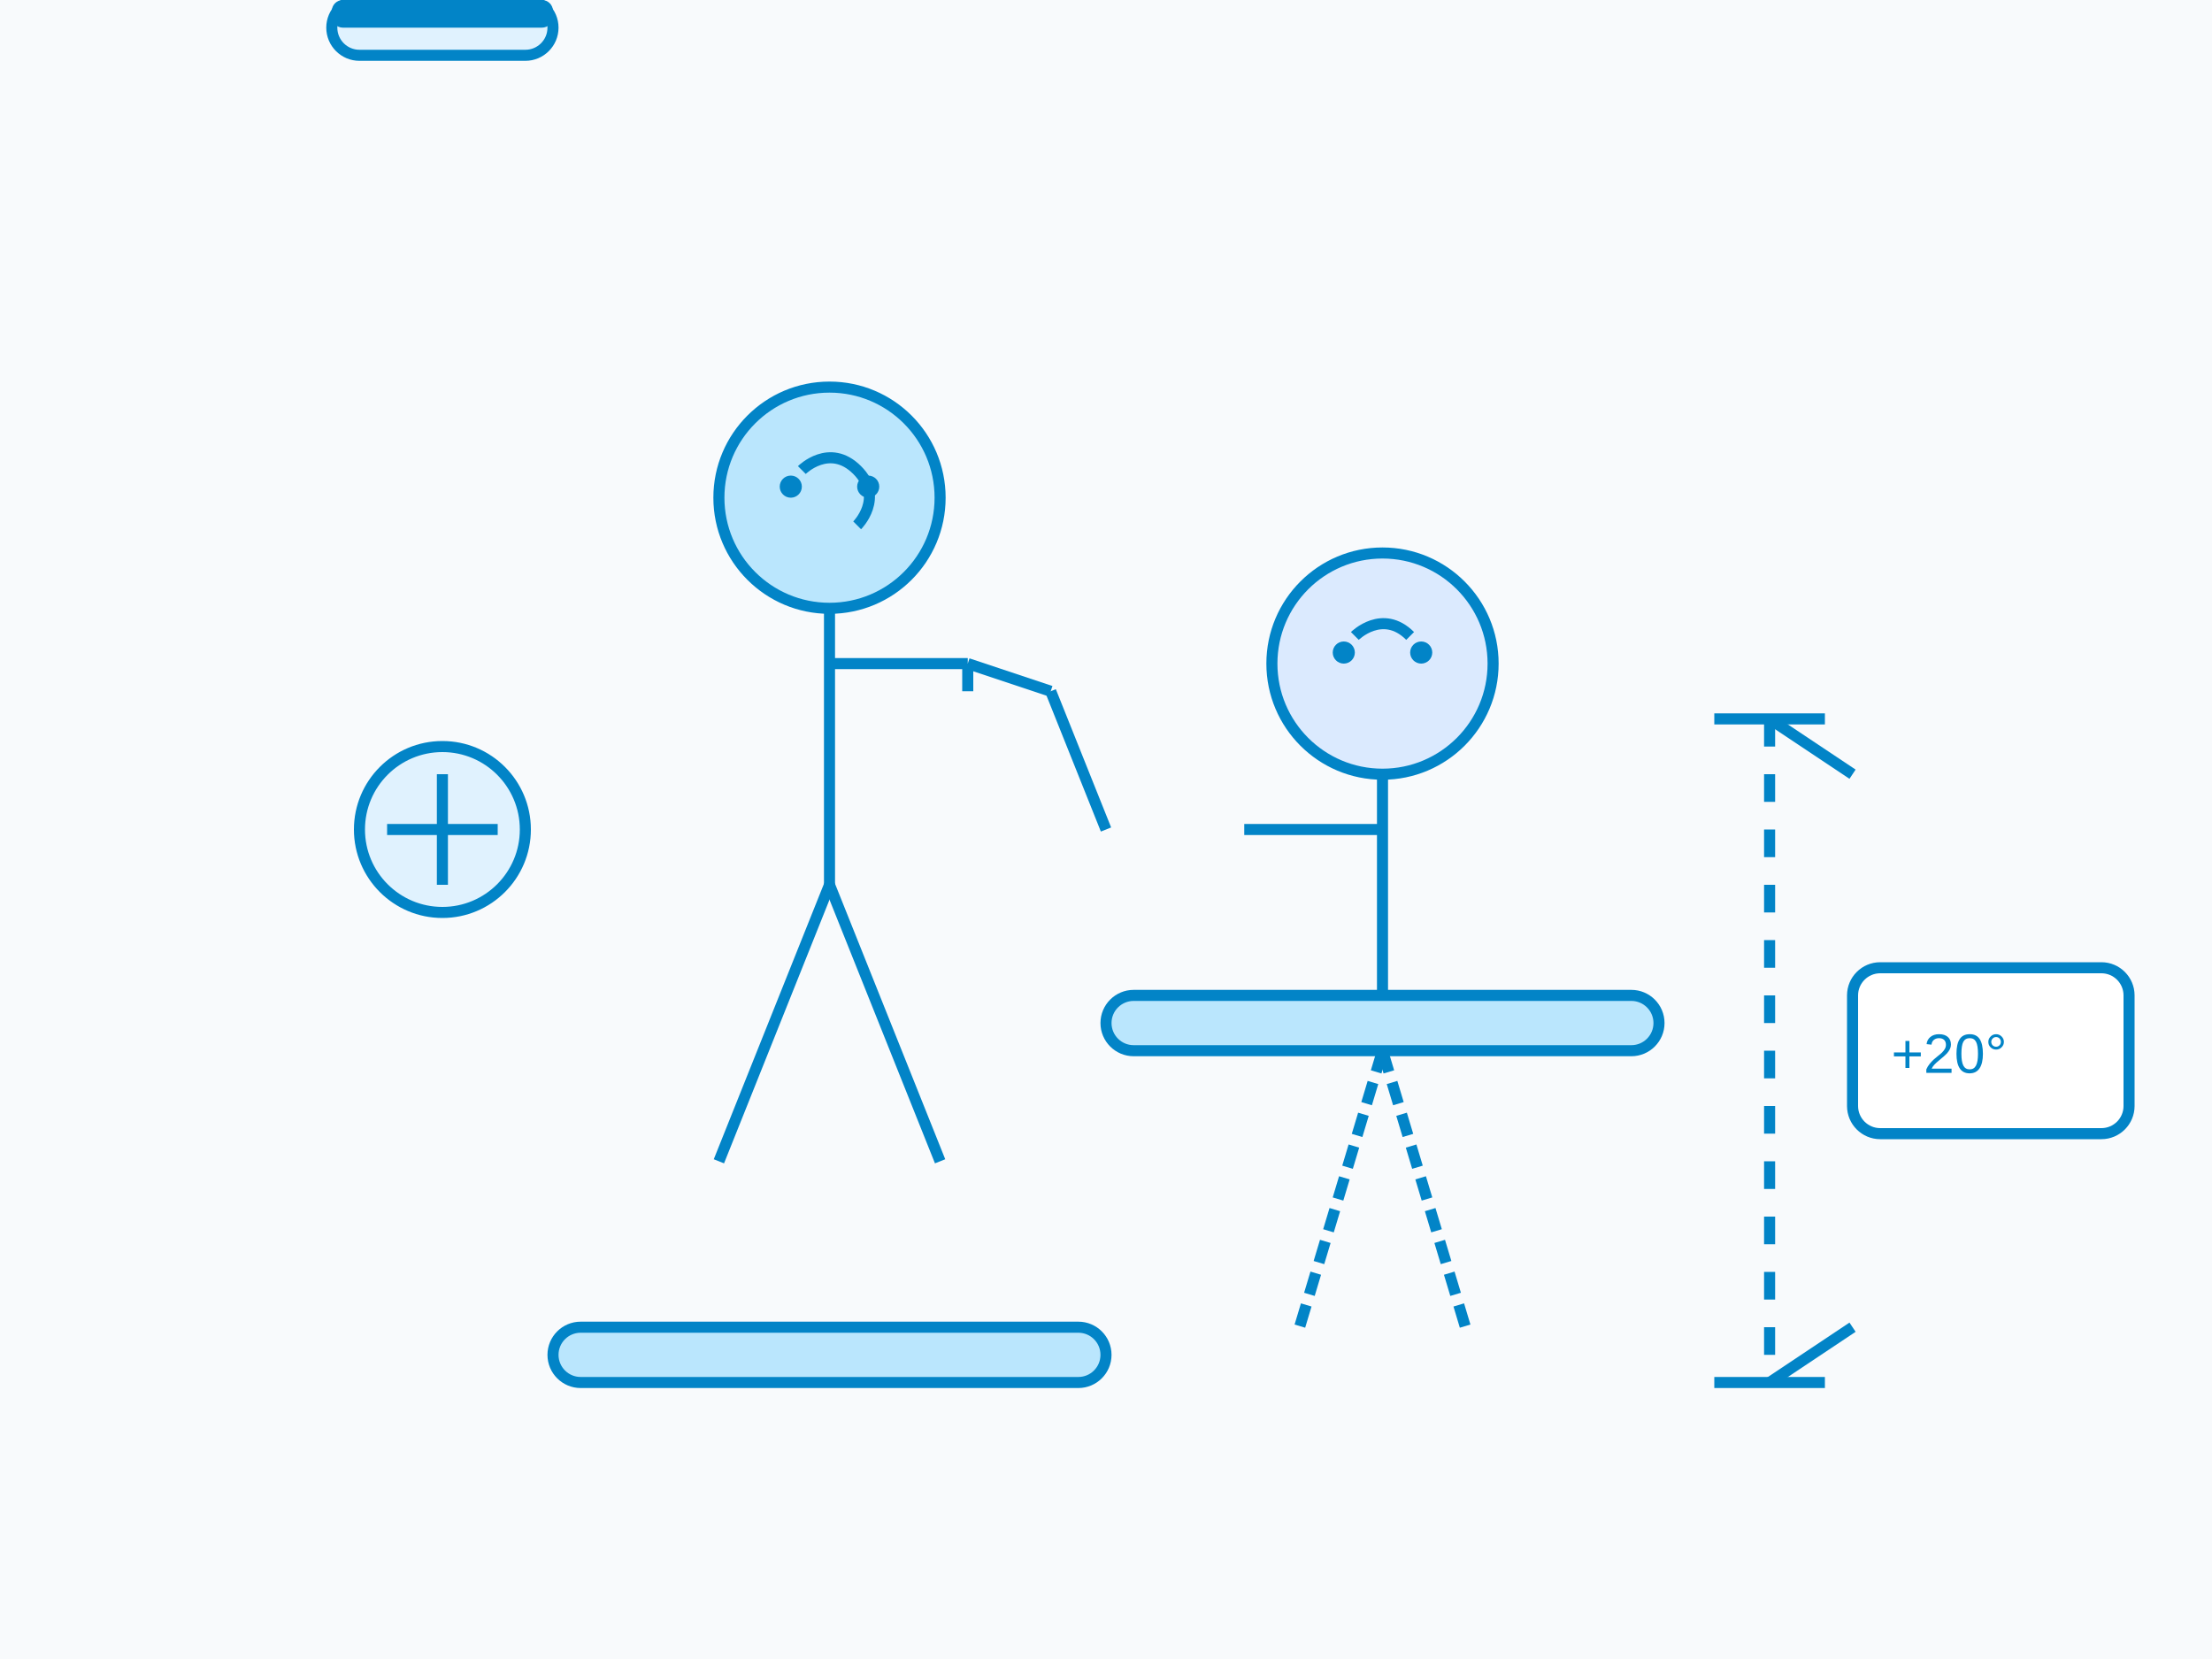
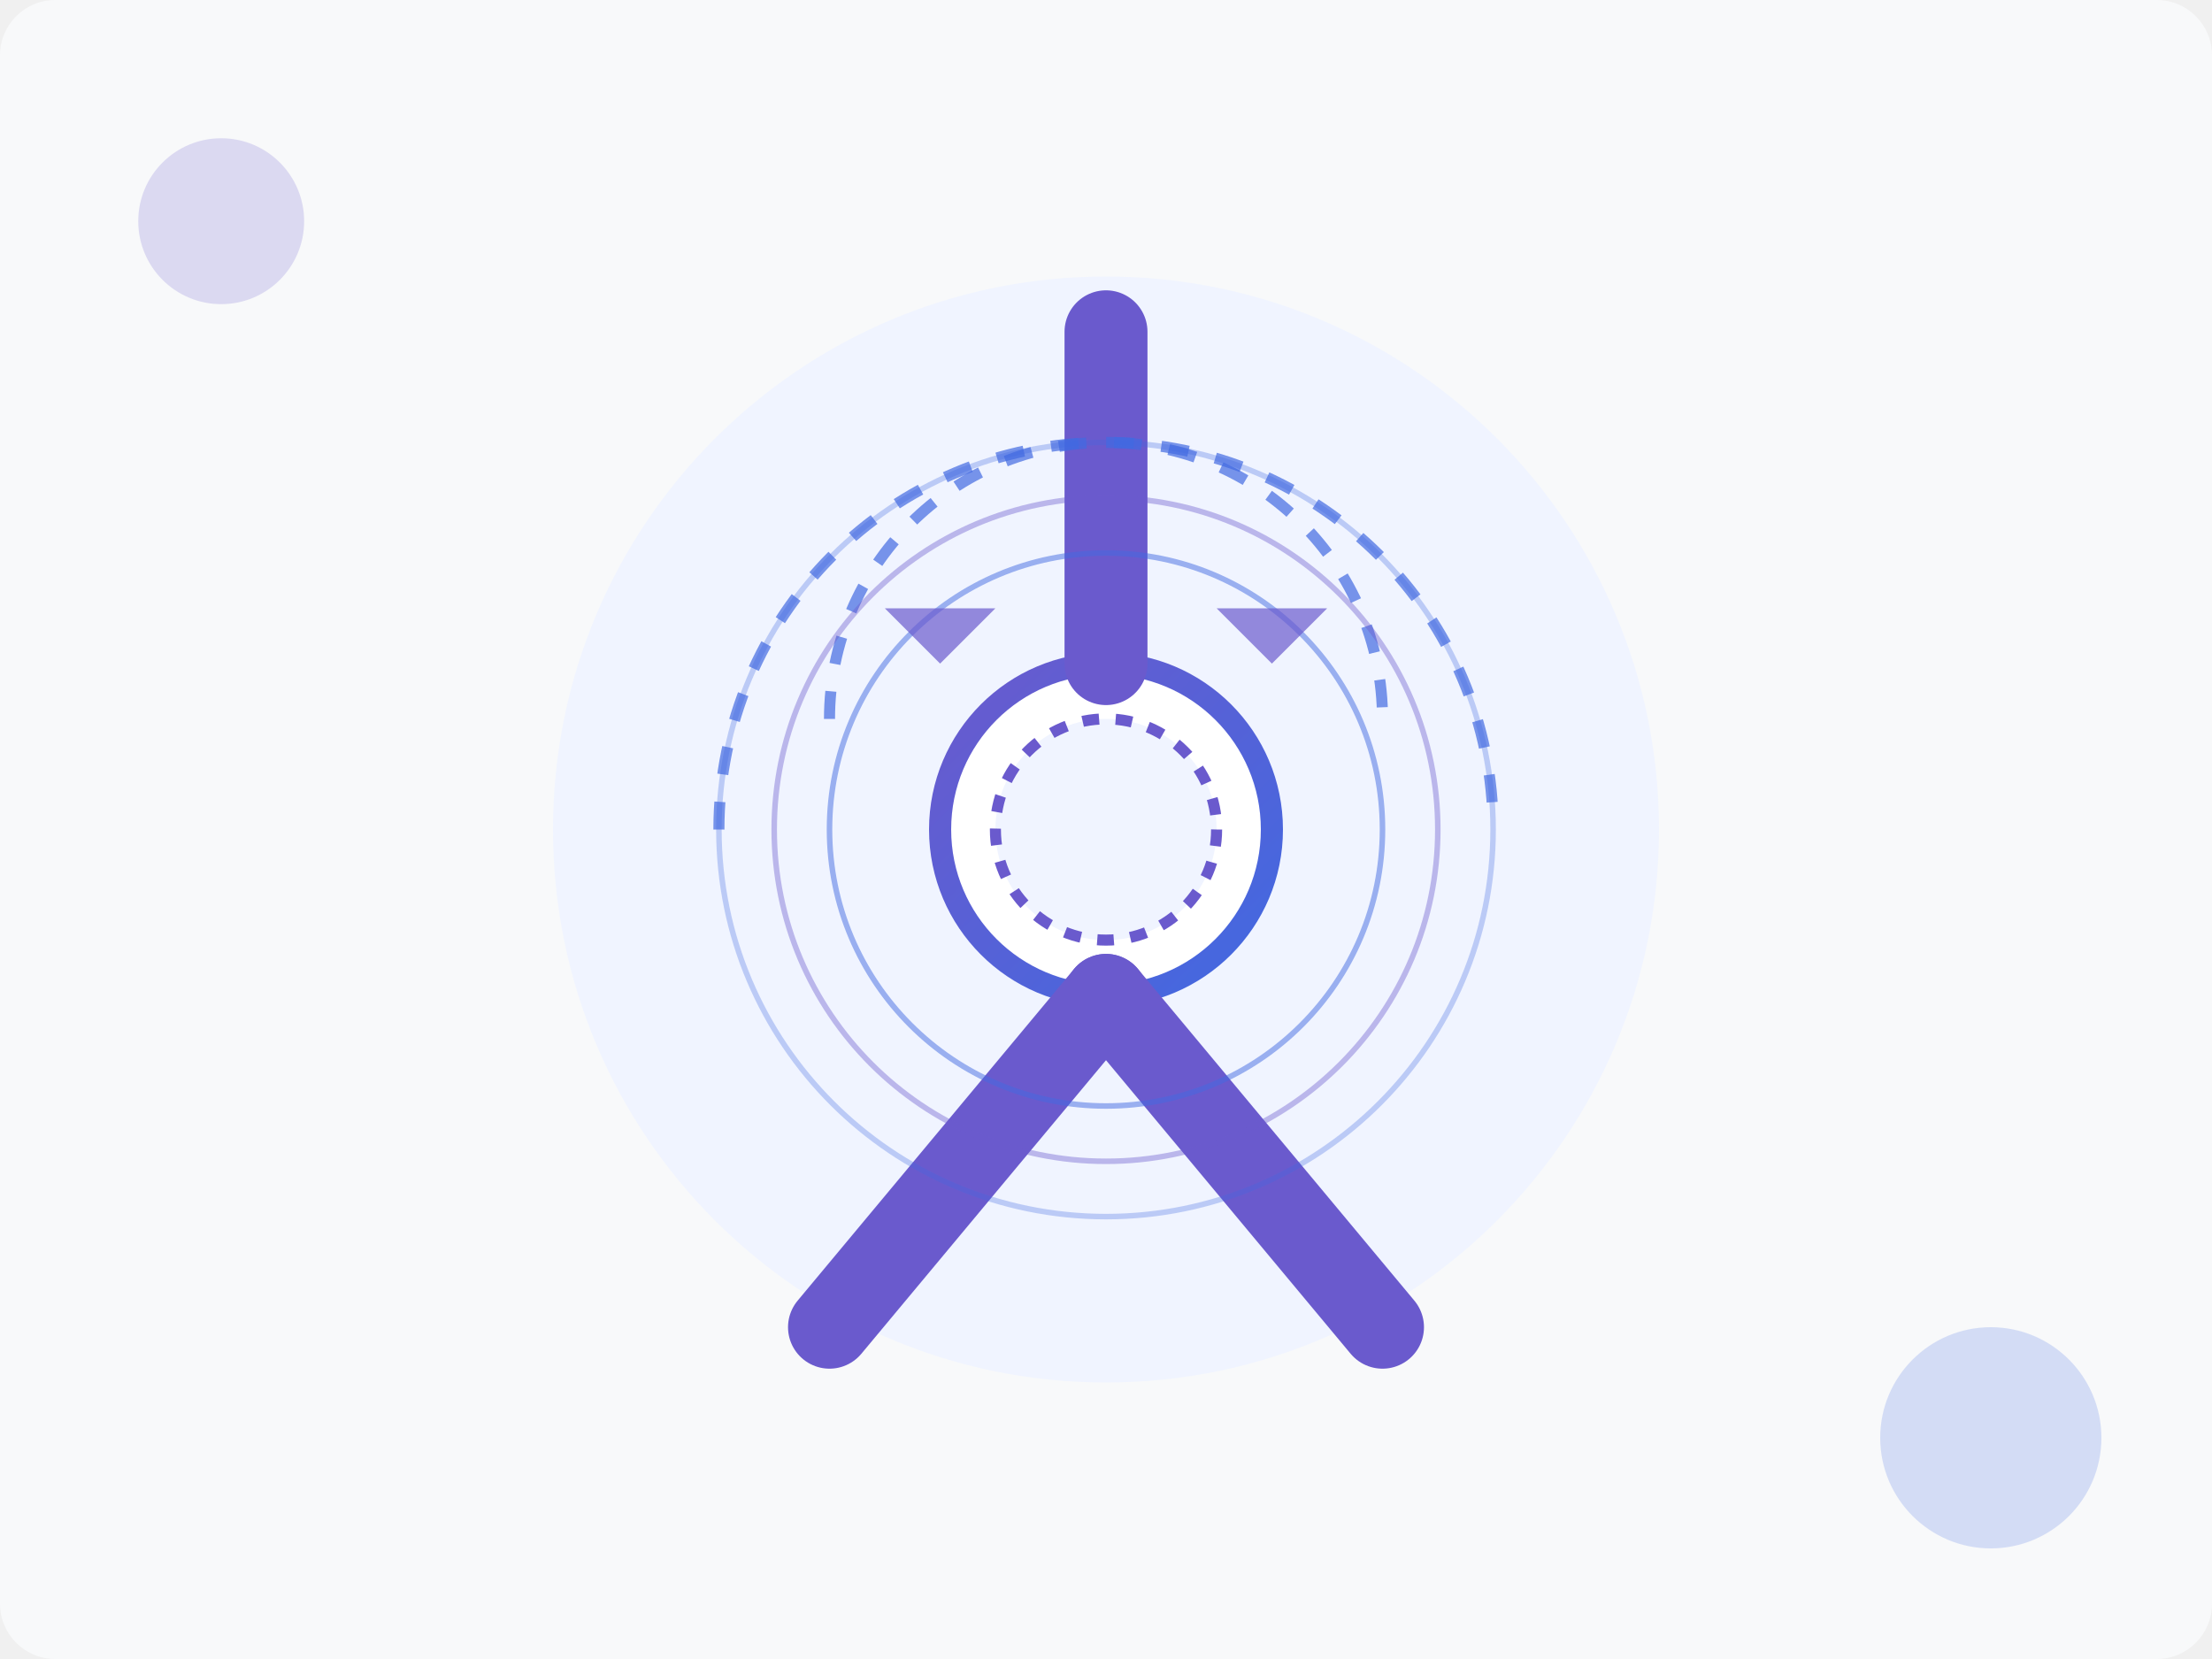
- <svg xmlns="http://www.w3.org/2000/svg" width="400" height="300" viewBox="0 0 400 300" fill="none">
-   <rect width="400" height="300" fill="#F8FAFC" />
-   <circle cx="150" cy="90" r="20" fill="#BAE6FD" stroke="#0284C7" stroke-width="2" />
-   <path d="M145 85C145 85 150 80 155 85C160 90 155 95 155 95" stroke="#0284C7" stroke-width="2" />
-   <circle cx="143" cy="88" r="2" fill="#0284C7" />
-   <circle cx="157" cy="88" r="2" fill="#0284C7" />
-   <path d="M150 110V160" stroke="#0284C7" stroke-width="2" />
-   <path d="M150 120H175" stroke="#0284C7" stroke-width="2" />
-   <path d="M150 160L130 210" stroke="#0284C7" stroke-width="2" />
-   <path d="M150 160L170 210" stroke="#0284C7" stroke-width="2" />
-   <path d="M175 120L190 125" stroke="#0284C7" stroke-width="2" />
-   <path d="M175 120V125" stroke="#0284C7" stroke-width="2" />
-   <path d="M190 125L200 150" stroke="#0284C7" stroke-width="2" />
-   <circle cx="250" cy="120" r="20" fill="#DBEAFE" stroke="#0284C7" stroke-width="2" />
-   <path d="M245 115C245 115 250 110 255 115" stroke="#0284C7" stroke-width="2" />
-   <circle cx="243" cy="118" r="2" fill="#0284C7" />
-   <circle cx="257" cy="118" r="2" fill="#0284C7" />
-   <path d="M250 140V190" stroke="#0284C7" stroke-width="2" />
-   <path d="M250 190L235 240" stroke="#0284C7" stroke-width="2" stroke-dasharray="4 2" />
-   <path d="M250 190L265 240" stroke="#0284C7" stroke-width="2" stroke-dasharray="4 2" />
-   <path d="M250 150H225" stroke="#0284C7" stroke-width="2" />
-   <rect x="200" y="180" width="100" height="10" rx="5" fill="#BAE6FD" stroke="#0284C7" stroke-width="2" />
-   <rect x="100" y="240" width="100" height="10" rx="5" fill="#BAE6FD" stroke="#0284C7" stroke-width="2" />
-   <path d="M320 130L320 250" stroke="#0284C7" stroke-width="2" stroke-dasharray="5 5" />
-   <path d="M310 130L330 130" stroke="#0284C7" stroke-width="2" />
-   <path d="M310 250L330 250" stroke="#0284C7" stroke-width="2" />
-   <path d="M320 130L335 140" stroke="#0284C7" stroke-width="2" />
-   <path d="M320 250L335 240" stroke="#0284C7" stroke-width="2" />
-   <rect x="335" y="175" width="50" height="30" rx="5" fill="white" stroke="#0284C7" stroke-width="2" />
-   <text x="342" y="194" font-family="Arial" font-size="10" fill="#0284C7">+20°</text>
-   <circle cx="80" cy="150" r="15" fill="#E0F2FE" stroke="#0284C7" stroke-width="2" />
-   <path d="M70 150H90" stroke="#0284C7" stroke-width="2" />
-   <path d="M80 140V160" stroke="#0284C7" stroke-width="2" />
-   <rect x="60" cy="180" width="40" height="10" rx="5" fill="#E0F2FE" stroke="#0284C7" stroke-width="2" />
-   <rect x="60" cy="200" width="40" height="5" rx="2" fill="#0284C7" />
+ <svg xmlns="http://www.w3.org/2000/svg" width="400" height="300" viewBox="0 0 400 300">
+   <defs>
+     <linearGradient id="physioGradient" x1="0%" y1="0%" x2="100%" y2="100%">
+       <stop offset="0%" style="stop-color:#6A5ACD;stop-opacity:1" />
+       <stop offset="100%" style="stop-color:#4169E1;stop-opacity:1" />
+     </linearGradient>
+   </defs>
+   <rect width="400" height="300" fill="#F8F9FA" rx="10" ry="10" />
+   <g transform="translate(200, 150)">
+     <circle cx="0" cy="0" r="100" fill="#F0F4FF" />
+     <circle cx="0" cy="0" r="30" fill="#FFFFFF" stroke="url(#physioGradient)" stroke-width="4" />
+     <circle cx="0" cy="0" r="20" fill="#F0F4FF" stroke="#6A5ACD" stroke-width="2" stroke-dasharray="3,3" />
+     <path d="M0 -30 L0 -90" stroke="#6A5ACD" stroke-width="15" stroke-linecap="round" />
+     <path d="M0 30 L-50 90" stroke="#6A5ACD" stroke-width="15" stroke-linecap="round" />
+     <path d="M0 30 L50 90" stroke="#6A5ACD" stroke-width="15" stroke-linecap="round" />
+     <path d="M-70 0 A70 70 0 0 1 70 0" fill="none" stroke="#4169E1" stroke-width="2" stroke-dasharray="5,5" opacity="0.7" />
+     <path d="M-50 -20 A50 50 0 0 1 50 -20" fill="none" stroke="#4169E1" stroke-width="2" stroke-dasharray="5,5" opacity="0.7" />
+     <circle cx="0" cy="0" r="50" fill="none" stroke="#4169E1" stroke-width="1" opacity="0.5" />
+     <circle cx="0" cy="0" r="60" fill="none" stroke="#6A5ACD" stroke-width="1" opacity="0.4" />
+     <circle cx="0" cy="0" r="70" fill="none" stroke="#4169E1" stroke-width="1" opacity="0.3" />
+     <path d="M-40 -40 L-20 -40 L-30 -30 Z" fill="#6A5ACD" opacity="0.7" />
+     <path d="M40 -40 L20 -40 L30 -30 Z" fill="#6A5ACD" opacity="0.7" />
+   </g>
+   <circle cx="40" cy="40" r="15" fill="#6A5ACD" opacity="0.2" />
+   <circle cx="360" cy="260" r="20" fill="#4169E1" opacity="0.2" />
</svg>
